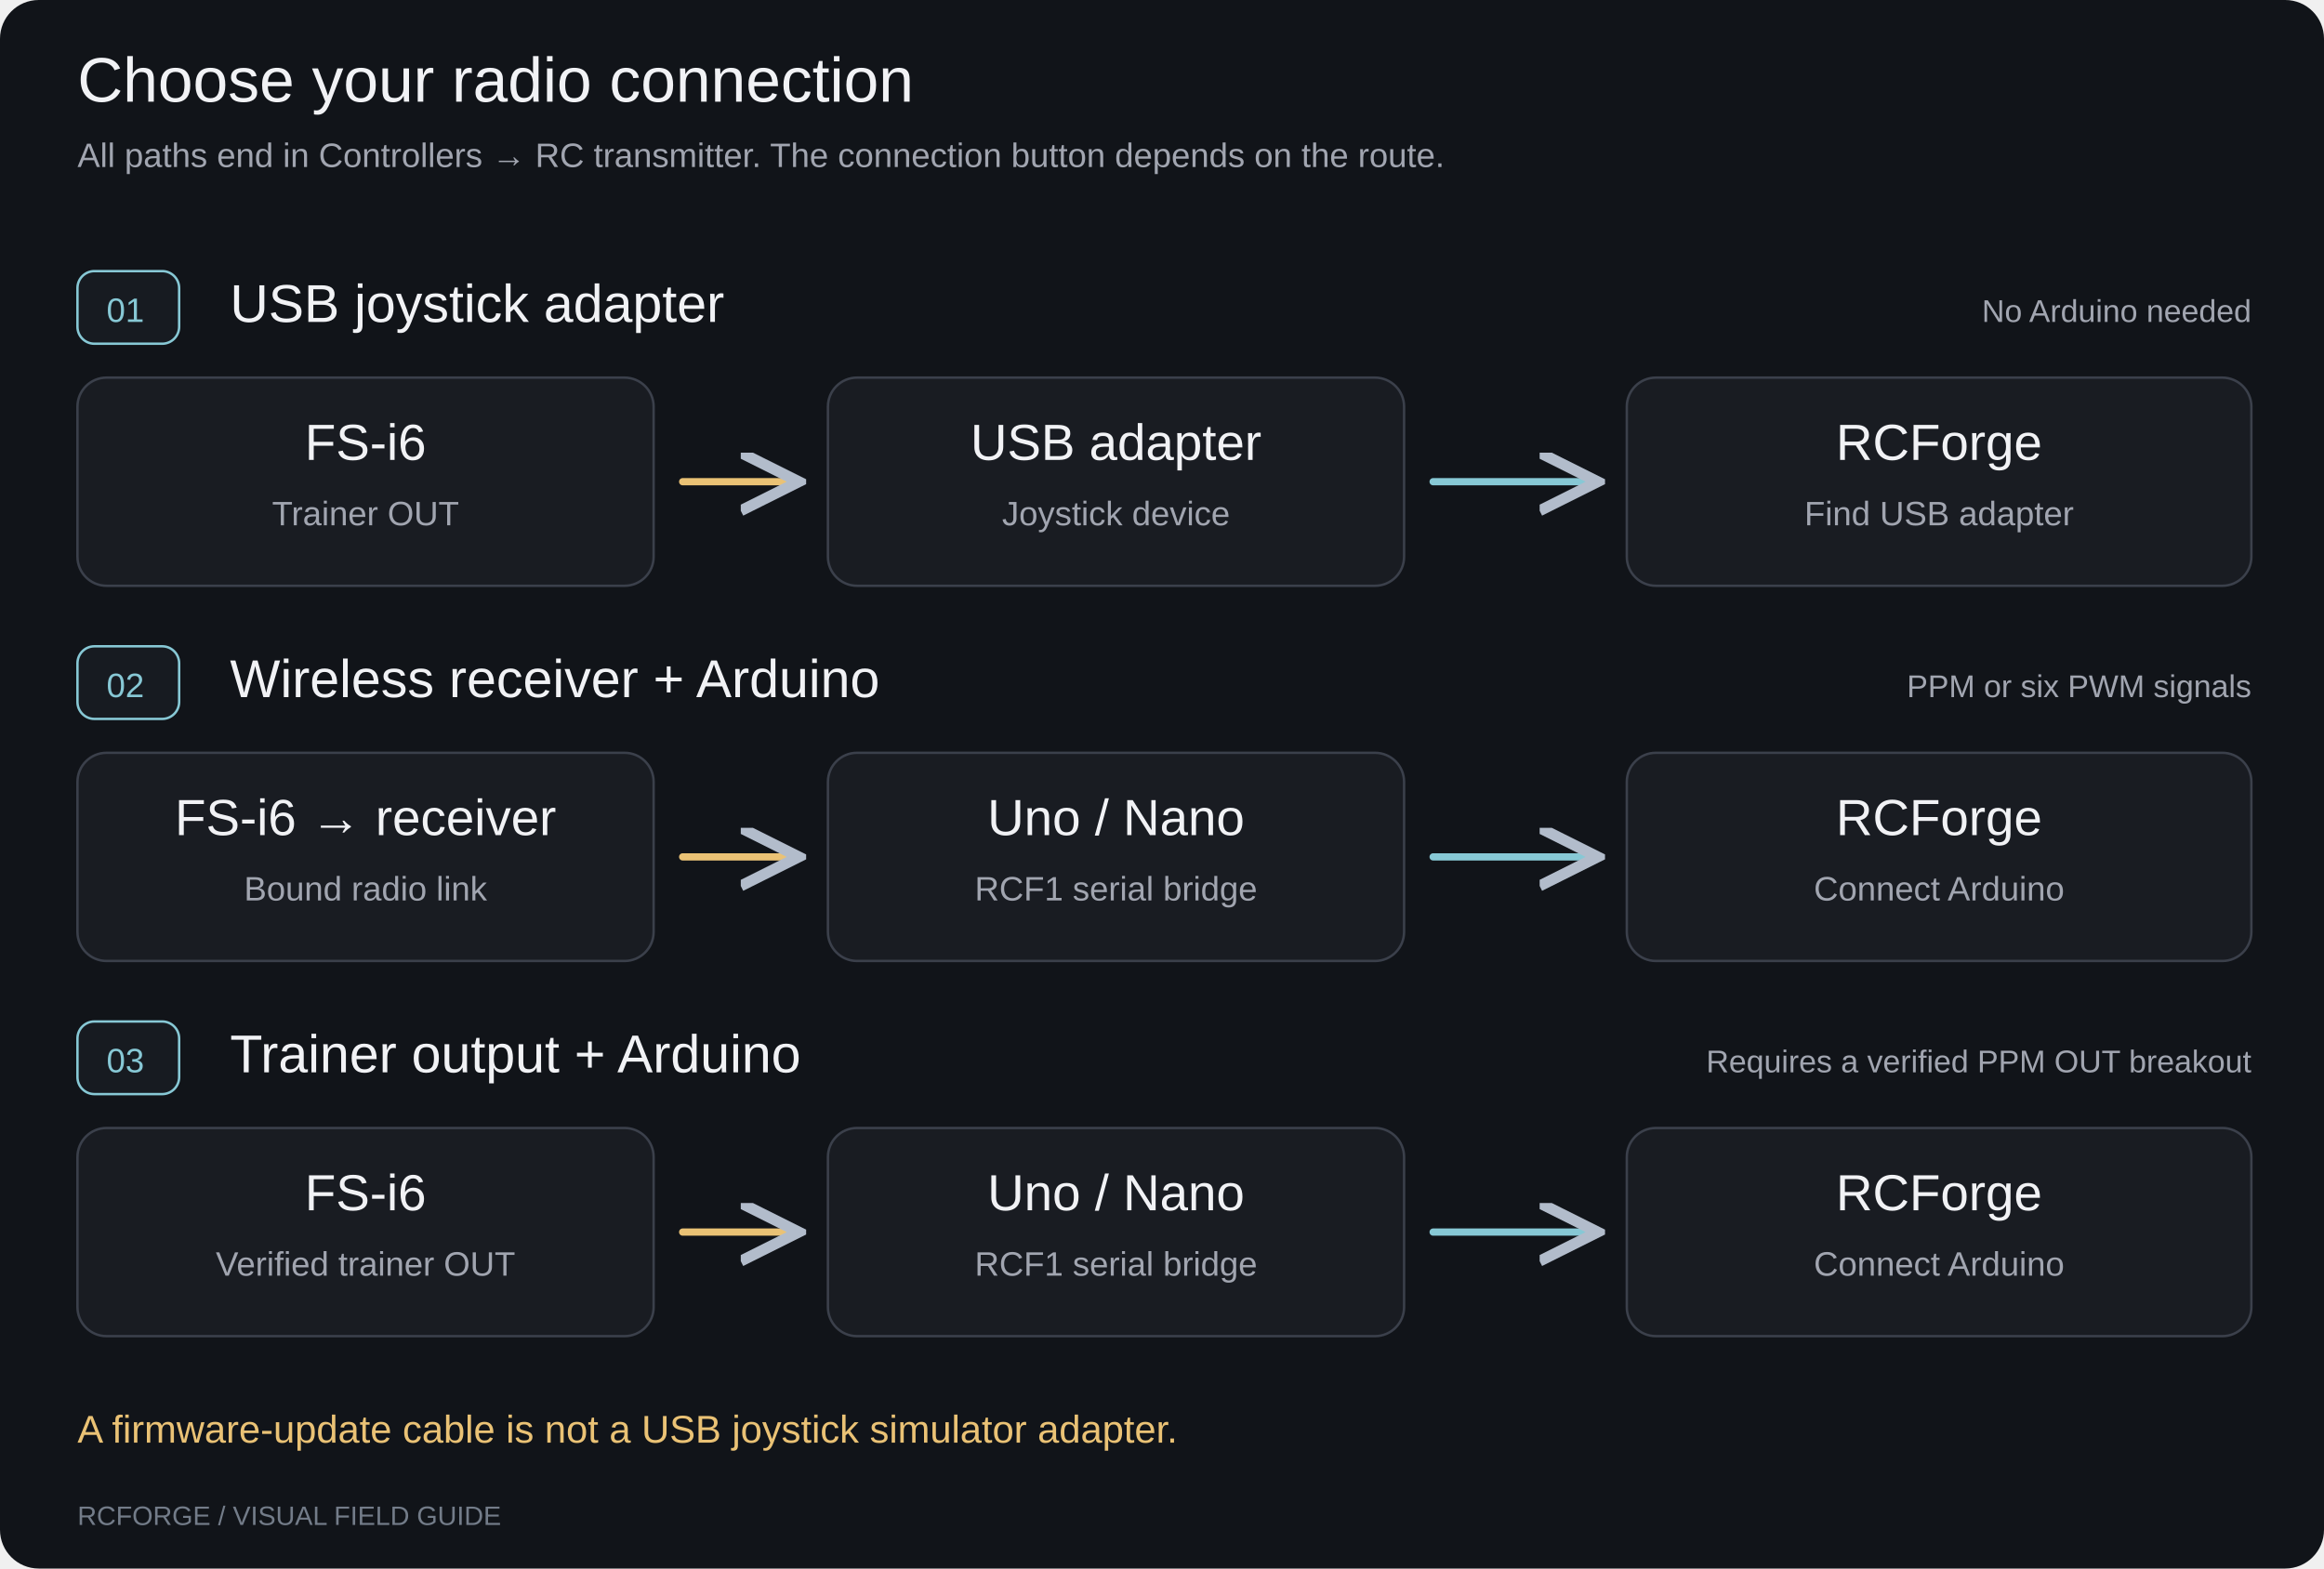
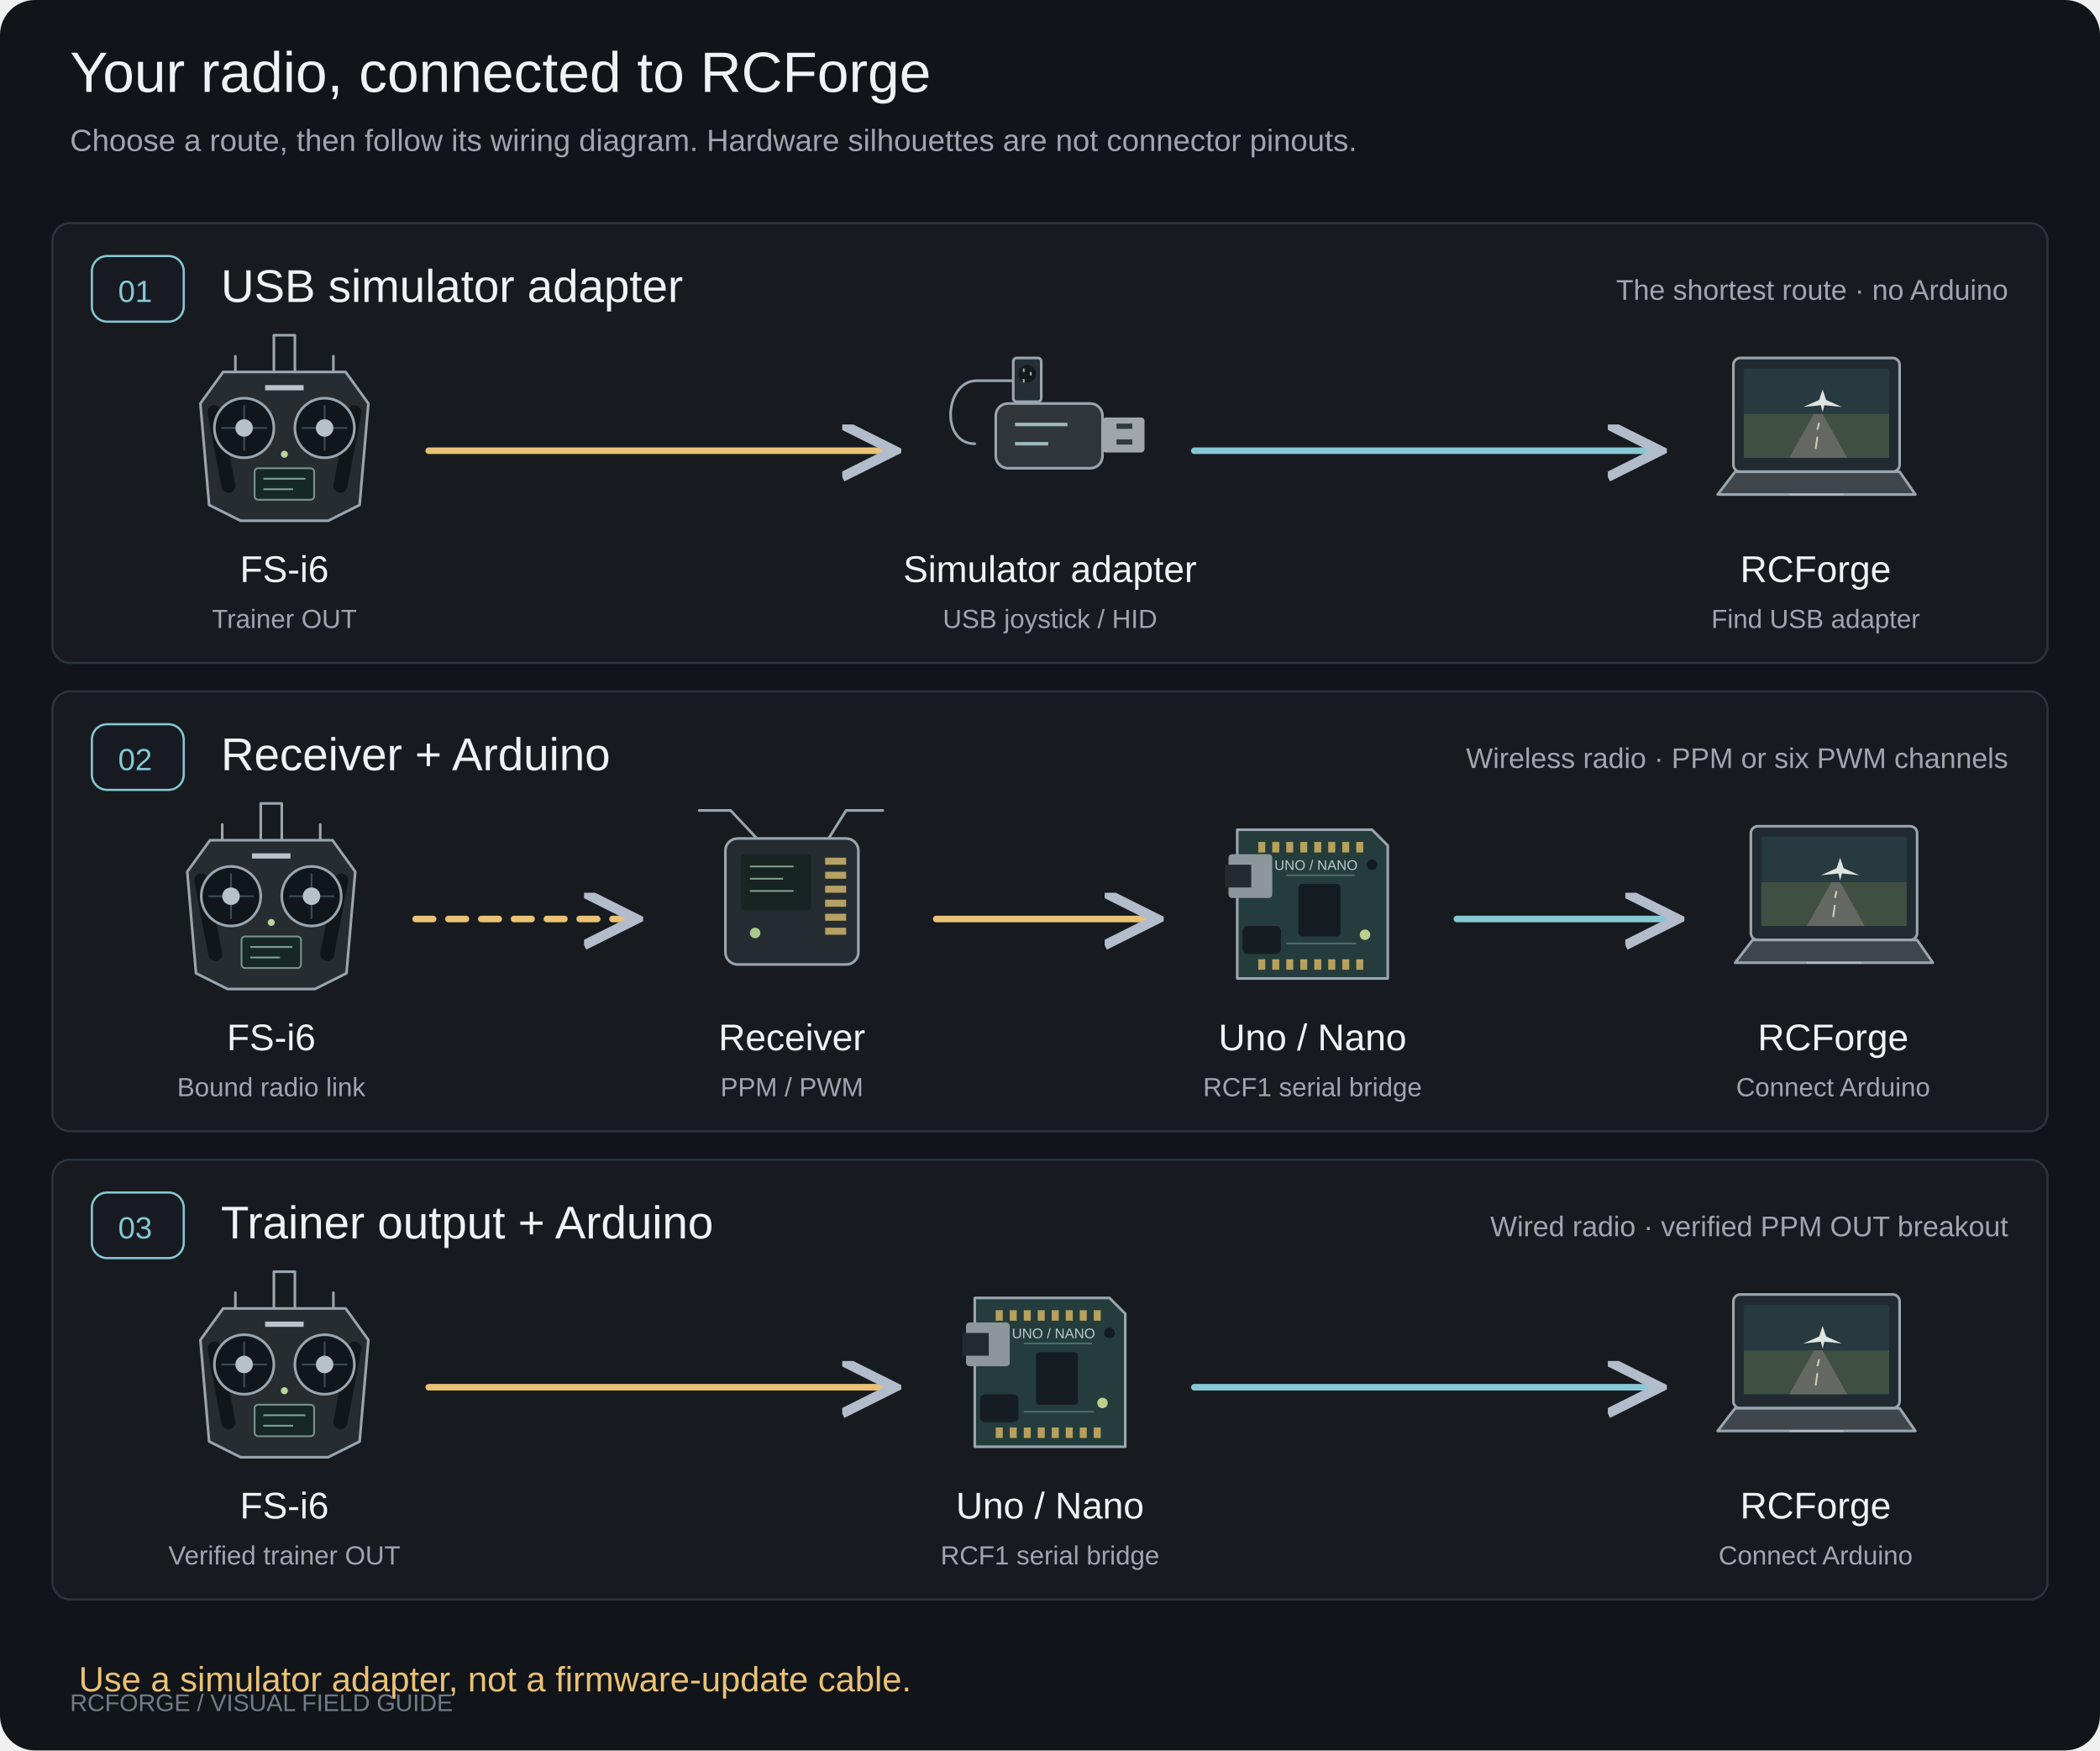
- <svg xmlns="http://www.w3.org/2000/svg" width="960" height="648" viewBox="0 0 960 648" role="img" aria-labelledby="title desc">
+ <svg xmlns="http://www.w3.org/2000/svg" width="960" height="800" viewBox="0 0 960 800" role="img" aria-labelledby="title desc">
  <defs>
    <marker id="arrow" markerWidth="9" markerHeight="9" refX="7" refY="4" orient="auto-start-reverse">
      <path d="M0 0 8 4 0 8" fill="none" stroke="#b2bccb" stroke-width="1.5" />
    </marker>
  </defs>
  <style>text{font-family:Arial,Helvetica,sans-serif}.controller-shell{fill:#30343b;stroke:#9ba0ab;stroke-width:1.2}.controller-well{fill:#11141a;stroke:#555d69;stroke-width:1.2}.controller-thumb{fill:#404754;stroke:#949caa}.thumb-inset{fill:#252b34;stroke:#697181}.controller-grip{fill:#222832;stroke:#48505e}.controller-outline{fill:none;stroke:#adb4bf;stroke-width:3;stroke-linecap:round}.controller-detail,.thumb-center{fill:none;stroke:#929aa8;stroke-width:1}.gimbal-guide{stroke:#69717d;stroke-width:.6}.controller-screen{fill:#141921;stroke:#858c99}.screen-lines{stroke:#82928c;stroke-width:1.5}.device-led{fill:#b5d1a3}.controller-glyph{font-size:9px;fill:#f4f4f6;text-anchor:middle}.controller-channel-label{font-size:7px;fill:#b5bac4;text-anchor:middle}.controller-caption{display:none}.keyboard-body{fill:#101319;stroke:#414956}.keyboard-key rect{fill:#1b2028;stroke:#3b4350}.keyboard-key text{text-anchor:middle}.key-letter{font-size:12px;fill:#7e8795}.key-function{font-size:7.5px;fill:#e4e9f0}.mapped .key-letter{fill:#fff}.mapped.flight rect{fill:#273e49;stroke:#7fa7b9}.mapped.power rect{fill:#4b3e29;stroke:#d1b479}.mapped.session rect{fill:#354336;stroke:#8ab193}.mapped.view rect{fill:#3f364c;stroke:#ac97c6}</style>
-   <rect width="960" height="648" rx="16" fill="#111419" />
-   <text x="32" y="42" font-size="26" fill="#f1f2f5" text-anchor="start">Choose your radio connection</text>
-   <text x="32" y="69" font-size="14" fill="#a1a5b0" text-anchor="start">All paths end in Controllers → RC transmitter. The connection button depends on the route.</text>
-   <rect x="32" y="112" width="42" height="30" rx="7" fill="#171b21" stroke="#87c8d5" />
-   <text x="44" y="133" font-size="14" fill="#87c8d5" text-anchor="start">01</text>
-   <text x="95" y="133" font-size="22" fill="#f1f2f5" text-anchor="start">USB joystick adapter</text>
-   <text x="930" y="133" font-size="13" fill="#a1a5b0" text-anchor="end">No Arduino needed</text>
-   <rect x="32" y="156" width="238" height="86" rx="12" fill="#191c22" stroke="#3b404b" />
-   <text x="151" y="190" font-size="21" fill="#f1f2f5" text-anchor="middle">FS-i6</text>
-   <text x="151" y="217" font-size="14" fill="#a1a5b0" text-anchor="middle">Trainer OUT</text>
-   <path d="M282 199h45" fill="none" stroke="#eac275" stroke-width="3" stroke-linecap="round" stroke-linejoin="round" marker-end="url(#arrow)" />
-   <rect x="342" y="156" width="238" height="86" rx="12" fill="#191c22" stroke="#3b404b" />
-   <text x="461" y="190" font-size="21" fill="#f1f2f5" text-anchor="middle">USB adapter</text>
-   <text x="461" y="217" font-size="14" fill="#a1a5b0" text-anchor="middle">Joystick device</text>
-   <path d="M592 199h65" fill="none" stroke="#87c8d5" stroke-width="3" stroke-linecap="round" stroke-linejoin="round" marker-end="url(#arrow)" />
-   <rect x="672" y="156" width="258" height="86" rx="12" fill="#191c22" stroke="#3b404b" />
-   <text x="801" y="190" font-size="21" fill="#f1f2f5" text-anchor="middle">RCForge</text>
-   <text x="801" y="217" font-size="14" fill="#a1a5b0" text-anchor="middle">Find USB adapter</text>
-   <rect x="32" y="267" width="42" height="30" rx="7" fill="#171b21" stroke="#87c8d5" />
-   <text x="44" y="288" font-size="14" fill="#87c8d5" text-anchor="start">02</text>
-   <text x="95" y="288" font-size="22" fill="#f1f2f5" text-anchor="start">Wireless receiver + Arduino</text>
-   <text x="930" y="288" font-size="13" fill="#a1a5b0" text-anchor="end">PPM or six PWM signals</text>
-   <rect x="32" y="311" width="238" height="86" rx="12" fill="#191c22" stroke="#3b404b" />
-   <text x="151" y="345" font-size="21" fill="#f1f2f5" text-anchor="middle">FS-i6 → receiver</text>
-   <text x="151" y="372" font-size="14" fill="#a1a5b0" text-anchor="middle">Bound radio link</text>
-   <path d="M282 354h45" fill="none" stroke="#eac275" stroke-width="3" stroke-linecap="round" stroke-linejoin="round" marker-end="url(#arrow)" />
-   <rect x="342" y="311" width="238" height="86" rx="12" fill="#191c22" stroke="#3b404b" />
-   <text x="461" y="345" font-size="21" fill="#f1f2f5" text-anchor="middle">Uno / Nano</text>
-   <text x="461" y="372" font-size="14" fill="#a1a5b0" text-anchor="middle">RCF1 serial bridge</text>
-   <path d="M592 354h65" fill="none" stroke="#87c8d5" stroke-width="3" stroke-linecap="round" stroke-linejoin="round" marker-end="url(#arrow)" />
-   <rect x="672" y="311" width="258" height="86" rx="12" fill="#191c22" stroke="#3b404b" />
-   <text x="801" y="345" font-size="21" fill="#f1f2f5" text-anchor="middle">RCForge</text>
-   <text x="801" y="372" font-size="14" fill="#a1a5b0" text-anchor="middle">Connect Arduino</text>
-   <rect x="32" y="422" width="42" height="30" rx="7" fill="#171b21" stroke="#87c8d5" />
-   <text x="44" y="443" font-size="14" fill="#87c8d5" text-anchor="start">03</text>
-   <text x="95" y="443" font-size="22" fill="#f1f2f5" text-anchor="start">Trainer output + Arduino</text>
-   <text x="930" y="443" font-size="13" fill="#a1a5b0" text-anchor="end">Requires a verified PPM OUT breakout</text>
-   <rect x="32" y="466" width="238" height="86" rx="12" fill="#191c22" stroke="#3b404b" />
-   <text x="151" y="500" font-size="21" fill="#f1f2f5" text-anchor="middle">FS-i6</text>
-   <text x="151" y="527" font-size="14" fill="#a1a5b0" text-anchor="middle">Verified trainer OUT</text>
-   <path d="M282 509h45" fill="none" stroke="#eac275" stroke-width="3" stroke-linecap="round" stroke-linejoin="round" marker-end="url(#arrow)" />
-   <rect x="342" y="466" width="238" height="86" rx="12" fill="#191c22" stroke="#3b404b" />
-   <text x="461" y="500" font-size="21" fill="#f1f2f5" text-anchor="middle">Uno / Nano</text>
-   <text x="461" y="527" font-size="14" fill="#a1a5b0" text-anchor="middle">RCF1 serial bridge</text>
-   <path d="M592 509h65" fill="none" stroke="#87c8d5" stroke-width="3" stroke-linecap="round" stroke-linejoin="round" marker-end="url(#arrow)" />
-   <rect x="672" y="466" width="258" height="86" rx="12" fill="#191c22" stroke="#3b404b" />
-   <text x="801" y="500" font-size="21" fill="#f1f2f5" text-anchor="middle">RCForge</text>
-   <text x="801" y="527" font-size="14" fill="#a1a5b0" text-anchor="middle">Connect Arduino</text>
-   <text x="32" y="596" font-size="16" fill="#eac275" text-anchor="start">A firmware-update cable is not a USB joystick simulator adapter.</text>
-   <text x="32" y="630" font-size="11" fill="#737c89" text-anchor="start">RCFORGE  /  VISUAL FIELD GUIDE</text>
+   <rect width="960" height="800" rx="16" fill="#111419" />
+   <text x="32" y="42" font-size="26" fill="#f1f2f5" text-anchor="start">Your radio, connected to RCForge</text>
+   <text x="32" y="69" font-size="14" fill="#a1a5b0" text-anchor="start">Choose a route, then follow its wiring diagram. Hardware silhouettes are not connector pinouts.</text>
+   <rect x="24" y="102" width="912" height="201" rx="8" fill="#171b20" stroke="#2c343c" />
+   <rect x="42" y="117" width="42" height="30" rx="7" fill="#171b21" stroke="#87c8d5" />
+   <text x="54" y="138" font-size="14" fill="#87c8d5" text-anchor="start">01</text>
+   <text x="101" y="138" font-size="21" fill="#f1f2f5" text-anchor="start">USB simulator adapter</text>
+   <text x="918" y="137" font-size="13" fill="#a1a5b0" text-anchor="end">The shortest route · no Arduino</text>
+   <g transform="translate(82 150) scale(0.8)">
+     <path d="M54 24V4h12v20M32 26V16M88 26V16" fill="none" stroke="#9aa6af" stroke-width="1.5" stroke-linecap="round" stroke-linejoin="round" />
+     <path d="M25 25h70l13 18-5 58-18 9H35l-18-9-5-58Z" fill="#272c31" stroke="#9aa6af" stroke-width="1.5" stroke-linecap="round" stroke-linejoin="round" />
+     <path d="M20 48 28 90M100 48l-8 42" stroke="#11161a" stroke-width="8" stroke-linecap="round" />
+     <rect x="43" y="80" width="34" height="18" rx="2" fill="#172725" stroke="#789489" />
+     <path d="M48 86h24m-24 6h17" stroke="#7da497" />
+     <circle cx="37" cy="57" r="17" fill="#10171c" stroke="#9aa6af" stroke-width="1.5" stroke-linecap="round" stroke-linejoin="round" />
+     <path d="M24 57h26m-13-13v26" stroke="#3d4c56" />
+     <circle cx="37" cy="57" r="5" fill="#b7c2c8" />
+     <circle cx="83" cy="57" r="17" fill="#10171c" stroke="#9aa6af" stroke-width="1.5" stroke-linecap="round" stroke-linejoin="round" />
+     <path d="M70 57h26m-13-13v26" stroke="#3d4c56" />
+     <circle cx="83" cy="57" r="5" fill="#b7c2c8" />
+     <path d="M49 34h22" stroke="#bcc3c8" stroke-width="3" />
+     <circle cx="60" cy="72" r="2" fill="#bad49a" />
+   </g>
+   <text x="130" y="266" font-size="17" fill="#f1f2f5" text-anchor="middle">FS-i6</text>
+   <text x="130" y="287" font-size="12" fill="#a1a5b0" text-anchor="middle">Trainer OUT</text>
+   <path d="M196 206h210" fill="none" stroke="#eac275" stroke-width="3" stroke-linecap="round" stroke-linejoin="round" marker-end="url(#arrow)" />
+   <g transform="translate(432 150) scale(0.8)">
+     <path d="M17 66C-3 66 0 30 18 30h21M84 66h24" fill="none" stroke="#9aa6af" stroke-width="1.5" stroke-linecap="round" stroke-linejoin="round" />
+     <rect x="29" y="43" width="61" height="37" rx="7" fill="#30353a" stroke="#9aa6af" stroke-width="1.5" stroke-linecap="round" stroke-linejoin="round" />
+     <rect x="39" y="17" width="16" height="25" rx="2" fill="#252e36" stroke="#9aa6af" stroke-width="1.5" stroke-linecap="round" stroke-linejoin="round" />
+     <circle cx="47" cy="26" r="5" fill="#131a1f" />
+     <path d="M45 23v2m4 0v2m-4 2v2" stroke="#afaf9d" />
+     <rect x="90" y="51" width="24" height="20" rx="2" fill="#9fa7aa" />
+     <path d="M98 56h9m-9 9h9" stroke="#30393d" stroke-width="3" />
+     <path d="M40 55h30m-30 11h19" stroke="#9bb8b7" stroke-width="2" />
+   </g>
+   <text x="480" y="266" font-size="17" fill="#f1f2f5" text-anchor="middle">Simulator adapter</text>
+   <text x="480" y="287" font-size="12" fill="#a1a5b0" text-anchor="middle">USB joystick / HID</text>
+   <path d="M546 206h210" fill="none" stroke="#87c8d5" stroke-width="3" stroke-linecap="round" stroke-linejoin="round" marker-end="url(#arrow)" />
+   <g transform="translate(782 150) scale(0.8)">
+     <rect x="13" y="17" width="95" height="65" rx="4" fill="#222a31" stroke="#9aa6af" stroke-width="1.5" stroke-linecap="round" stroke-linejoin="round" />
+     <rect x="19" y="23" width="83" height="51" rx="1" fill="#263a40" />
+     <path d="M19 49h83v25H19Z" fill="#3f5042" />
+     <path d="m45 74 14-25h5l14 25" fill="#656763" />
+     <path d="m60 69 1-7m0-4 1-4" stroke="#d2cdb3" />
+     <path d="m64 35 2 6 9 4-10-1-1 4-1-4-10 1 9-4Z" fill="#e0e4df" />
+     <path d="M14 82 4 95h113l-9-13Z" fill="#3e464b" stroke="#9aa6af" stroke-width="1.5" stroke-linecap="round" stroke-linejoin="round" />
+     <path d="M45 95h31" stroke="#b4bec2" />
+   </g>
+   <text x="830" y="266" font-size="17" fill="#f1f2f5" text-anchor="middle">RCForge</text>
+   <text x="830" y="287" font-size="12" fill="#a1a5b0" text-anchor="middle">Find USB adapter</text>
+   <rect x="24" y="316" width="912" height="201" rx="8" fill="#171b20" stroke="#2c343c" />
+   <rect x="42" y="331" width="42" height="30" rx="7" fill="#171b21" stroke="#87c8d5" />
+   <text x="54" y="352" font-size="14" fill="#87c8d5" text-anchor="start">02</text>
+   <text x="101" y="352" font-size="21" fill="#f1f2f5" text-anchor="start">Receiver + Arduino</text>
+   <text x="918" y="351" font-size="13" fill="#a1a5b0" text-anchor="end">Wireless radio · PPM or six PWM channels</text>
+   <g transform="translate(76 364) scale(0.8)">
+     <path d="M54 24V4h12v20M32 26V16M88 26V16" fill="none" stroke="#9aa6af" stroke-width="1.5" stroke-linecap="round" stroke-linejoin="round" />
+     <path d="M25 25h70l13 18-5 58-18 9H35l-18-9-5-58Z" fill="#272c31" stroke="#9aa6af" stroke-width="1.5" stroke-linecap="round" stroke-linejoin="round" />
+     <path d="M20 48 28 90M100 48l-8 42" stroke="#11161a" stroke-width="8" stroke-linecap="round" />
+     <rect x="43" y="80" width="34" height="18" rx="2" fill="#172725" stroke="#789489" />
+     <path d="M48 86h24m-24 6h17" stroke="#7da497" />
+     <circle cx="37" cy="57" r="17" fill="#10171c" stroke="#9aa6af" stroke-width="1.5" stroke-linecap="round" stroke-linejoin="round" />
+     <path d="M24 57h26m-13-13v26" stroke="#3d4c56" />
+     <circle cx="37" cy="57" r="5" fill="#b7c2c8" />
+     <circle cx="83" cy="57" r="17" fill="#10171c" stroke="#9aa6af" stroke-width="1.5" stroke-linecap="round" stroke-linejoin="round" />
+     <path d="M70 57h26m-13-13v26" stroke="#3d4c56" />
+     <circle cx="83" cy="57" r="5" fill="#b7c2c8" />
+     <path d="M49 34h22" stroke="#bcc3c8" stroke-width="3" />
+     <circle cx="60" cy="72" r="2" fill="#bad49a" />
+   </g>
+   <text x="124" y="480" font-size="17" fill="#f1f2f5" text-anchor="middle">FS-i6</text>
+   <text x="124" y="501" font-size="12" fill="#a1a5b0" text-anchor="middle">Bound radio link</text>
+   <path d="M190 420h98" fill="none" stroke="#eac275" stroke-width="3" stroke-linecap="round" stroke-linejoin="round" marker-end="url(#arrow)" stroke-dasharray="8 7" />
+   <g transform="translate(314 364) scale(0.8)">
+     <path d="M40 24 25 8 7 8m74 16L91 8h21" fill="none" stroke="#9aa6af" stroke-width="1.5" stroke-linecap="round" stroke-linejoin="round" />
+     <rect x="22" y="24" width="76" height="72" rx="7" fill="#252c31" stroke="#9aa6af" stroke-width="1.5" stroke-linecap="round" stroke-linejoin="round" />
+     <rect x="31" y="33" width="40" height="32" rx="2" fill="#182421" />
+     <path d="M36 40h25m-25 7h19m-19 7h25" stroke="#829e8e" />
+     <circle cx="39" cy="78" r="3" fill="#a9c991" />
+     <rect x="79" y="35" width="12" height="4" fill="#b6a164" />
+     <rect x="79" y="43" width="12" height="4" fill="#b6a164" />
+     <rect x="79" y="51" width="12" height="4" fill="#b6a164" />
+     <rect x="79" y="59" width="12" height="4" fill="#b6a164" />
+     <rect x="79" y="67" width="12" height="4" fill="#b6a164" />
+     <rect x="79" y="75" width="12" height="4" fill="#b6a164" />
+   </g>
+   <text x="362" y="480" font-size="17" fill="#f1f2f5" text-anchor="middle">Receiver</text>
+   <text x="362" y="501" font-size="12" fill="#a1a5b0" text-anchor="middle">PPM / PWM</text>
+   <path d="M428 420h98" fill="none" stroke="#eac275" stroke-width="3" stroke-linecap="round" stroke-linejoin="round" marker-end="url(#arrow)" />
+   <g transform="translate(552 364) scale(0.8)">
+     <path d="M17 19h77l9 9v76H17Z" fill="#243c3c" stroke="#9aa6af" stroke-width="1.5" stroke-linecap="round" stroke-linejoin="round" />
+     <rect x="12" y="33" width="25" height="25" rx="2" fill="#8c969b" />
+     <rect x="10" y="39" width="15" height="13" fill="#222a30" />
+     <rect x="20" y="74" width="22" height="16" rx="3" fill="#161d21" />
+     <rect x="52" y="50" width="24" height="30" rx="2" fill="#151c20" />
+     <rect x="29" y="26" width="4" height="6" fill="#b8a15c" />
+     <rect x="29" y="93" width="4" height="6" fill="#b8a15c" />
+     <rect x="37" y="26" width="4" height="6" fill="#b8a15c" />
+     <rect x="37" y="93" width="4" height="6" fill="#b8a15c" />
+     <rect x="45" y="26" width="4" height="6" fill="#b8a15c" />
+     <rect x="45" y="93" width="4" height="6" fill="#b8a15c" />
+     <rect x="53" y="26" width="4" height="6" fill="#b8a15c" />
+     <rect x="53" y="93" width="4" height="6" fill="#b8a15c" />
+     <rect x="61" y="26" width="4" height="6" fill="#b8a15c" />
+     <rect x="61" y="93" width="4" height="6" fill="#b8a15c" />
+     <rect x="69" y="26" width="4" height="6" fill="#b8a15c" />
+     <rect x="69" y="93" width="4" height="6" fill="#b8a15c" />
+     <rect x="77" y="26" width="4" height="6" fill="#b8a15c" />
+     <rect x="77" y="93" width="4" height="6" fill="#b8a15c" />
+     <rect x="85" y="26" width="4" height="6" fill="#b8a15c" />
+     <rect x="85" y="93" width="4" height="6" fill="#b8a15c" />
+     <circle cx="90" cy="79" r="3" fill="#bdcf8a" />
+     <path d="M45 45h39M45 84h40" stroke="#477063" />
+     <circle cx="94" cy="39" r="3" fill="#121b20" />
+     <text x="62" y="42" fill="#baccc8" text-anchor="middle" font-size="8">UNO / NANO</text>
+   </g>
+   <text x="600" y="480" font-size="17" fill="#f1f2f5" text-anchor="middle">Uno / Nano</text>
+   <text x="600" y="501" font-size="12" fill="#a1a5b0" text-anchor="middle">RCF1 serial bridge</text>
+   <path d="M666 420h98" fill="none" stroke="#87c8d5" stroke-width="3" stroke-linecap="round" stroke-linejoin="round" marker-end="url(#arrow)" />
+   <g transform="translate(790 364) scale(0.8)">
+     <rect x="13" y="17" width="95" height="65" rx="4" fill="#222a31" stroke="#9aa6af" stroke-width="1.5" stroke-linecap="round" stroke-linejoin="round" />
+     <rect x="19" y="23" width="83" height="51" rx="1" fill="#263a40" />
+     <path d="M19 49h83v25H19Z" fill="#3f5042" />
+     <path d="m45 74 14-25h5l14 25" fill="#656763" />
+     <path d="m60 69 1-7m0-4 1-4" stroke="#d2cdb3" />
+     <path d="m64 35 2 6 9 4-10-1-1 4-1-4-10 1 9-4Z" fill="#e0e4df" />
+     <path d="M14 82 4 95h113l-9-13Z" fill="#3e464b" stroke="#9aa6af" stroke-width="1.5" stroke-linecap="round" stroke-linejoin="round" />
+     <path d="M45 95h31" stroke="#b4bec2" />
+   </g>
+   <text x="838" y="480" font-size="17" fill="#f1f2f5" text-anchor="middle">RCForge</text>
+   <text x="838" y="501" font-size="12" fill="#a1a5b0" text-anchor="middle">Connect Arduino</text>
+   <rect x="24" y="530" width="912" height="201" rx="8" fill="#171b20" stroke="#2c343c" />
+   <rect x="42" y="545" width="42" height="30" rx="7" fill="#171b21" stroke="#87c8d5" />
+   <text x="54" y="566" font-size="14" fill="#87c8d5" text-anchor="start">03</text>
+   <text x="101" y="566" font-size="21" fill="#f1f2f5" text-anchor="start">Trainer output + Arduino</text>
+   <text x="918" y="565" font-size="13" fill="#a1a5b0" text-anchor="end">Wired radio · verified PPM OUT breakout</text>
+   <g transform="translate(82 578) scale(0.8)">
+     <path d="M54 24V4h12v20M32 26V16M88 26V16" fill="none" stroke="#9aa6af" stroke-width="1.5" stroke-linecap="round" stroke-linejoin="round" />
+     <path d="M25 25h70l13 18-5 58-18 9H35l-18-9-5-58Z" fill="#272c31" stroke="#9aa6af" stroke-width="1.5" stroke-linecap="round" stroke-linejoin="round" />
+     <path d="M20 48 28 90M100 48l-8 42" stroke="#11161a" stroke-width="8" stroke-linecap="round" />
+     <rect x="43" y="80" width="34" height="18" rx="2" fill="#172725" stroke="#789489" />
+     <path d="M48 86h24m-24 6h17" stroke="#7da497" />
+     <circle cx="37" cy="57" r="17" fill="#10171c" stroke="#9aa6af" stroke-width="1.5" stroke-linecap="round" stroke-linejoin="round" />
+     <path d="M24 57h26m-13-13v26" stroke="#3d4c56" />
+     <circle cx="37" cy="57" r="5" fill="#b7c2c8" />
+     <circle cx="83" cy="57" r="17" fill="#10171c" stroke="#9aa6af" stroke-width="1.5" stroke-linecap="round" stroke-linejoin="round" />
+     <path d="M70 57h26m-13-13v26" stroke="#3d4c56" />
+     <circle cx="83" cy="57" r="5" fill="#b7c2c8" />
+     <path d="M49 34h22" stroke="#bcc3c8" stroke-width="3" />
+     <circle cx="60" cy="72" r="2" fill="#bad49a" />
+   </g>
+   <text x="130" y="694" font-size="17" fill="#f1f2f5" text-anchor="middle">FS-i6</text>
+   <text x="130" y="715" font-size="12" fill="#a1a5b0" text-anchor="middle">Verified trainer OUT</text>
+   <path d="M196 634h210" fill="none" stroke="#eac275" stroke-width="3" stroke-linecap="round" stroke-linejoin="round" marker-end="url(#arrow)" />
+   <g transform="translate(432 578) scale(0.8)">
+     <path d="M17 19h77l9 9v76H17Z" fill="#243c3c" stroke="#9aa6af" stroke-width="1.5" stroke-linecap="round" stroke-linejoin="round" />
+     <rect x="12" y="33" width="25" height="25" rx="2" fill="#8c969b" />
+     <rect x="10" y="39" width="15" height="13" fill="#222a30" />
+     <rect x="20" y="74" width="22" height="16" rx="3" fill="#161d21" />
+     <rect x="52" y="50" width="24" height="30" rx="2" fill="#151c20" />
+     <rect x="29" y="26" width="4" height="6" fill="#b8a15c" />
+     <rect x="29" y="93" width="4" height="6" fill="#b8a15c" />
+     <rect x="37" y="26" width="4" height="6" fill="#b8a15c" />
+     <rect x="37" y="93" width="4" height="6" fill="#b8a15c" />
+     <rect x="45" y="26" width="4" height="6" fill="#b8a15c" />
+     <rect x="45" y="93" width="4" height="6" fill="#b8a15c" />
+     <rect x="53" y="26" width="4" height="6" fill="#b8a15c" />
+     <rect x="53" y="93" width="4" height="6" fill="#b8a15c" />
+     <rect x="61" y="26" width="4" height="6" fill="#b8a15c" />
+     <rect x="61" y="93" width="4" height="6" fill="#b8a15c" />
+     <rect x="69" y="26" width="4" height="6" fill="#b8a15c" />
+     <rect x="69" y="93" width="4" height="6" fill="#b8a15c" />
+     <rect x="77" y="26" width="4" height="6" fill="#b8a15c" />
+     <rect x="77" y="93" width="4" height="6" fill="#b8a15c" />
+     <rect x="85" y="26" width="4" height="6" fill="#b8a15c" />
+     <rect x="85" y="93" width="4" height="6" fill="#b8a15c" />
+     <circle cx="90" cy="79" r="3" fill="#bdcf8a" />
+     <path d="M45 45h39M45 84h40" stroke="#477063" />
+     <circle cx="94" cy="39" r="3" fill="#121b20" />
+     <text x="62" y="42" fill="#baccc8" text-anchor="middle" font-size="8">UNO / NANO</text>
+   </g>
+   <text x="480" y="694" font-size="17" fill="#f1f2f5" text-anchor="middle">Uno / Nano</text>
+   <text x="480" y="715" font-size="12" fill="#a1a5b0" text-anchor="middle">RCF1 serial bridge</text>
+   <path d="M546 634h210" fill="none" stroke="#87c8d5" stroke-width="3" stroke-linecap="round" stroke-linejoin="round" marker-end="url(#arrow)" />
+   <g transform="translate(782 578) scale(0.8)">
+     <rect x="13" y="17" width="95" height="65" rx="4" fill="#222a31" stroke="#9aa6af" stroke-width="1.5" stroke-linecap="round" stroke-linejoin="round" />
+     <rect x="19" y="23" width="83" height="51" rx="1" fill="#263a40" />
+     <path d="M19 49h83v25H19Z" fill="#3f5042" />
+     <path d="m45 74 14-25h5l14 25" fill="#656763" />
+     <path d="m60 69 1-7m0-4 1-4" stroke="#d2cdb3" />
+     <path d="m64 35 2 6 9 4-10-1-1 4-1-4-10 1 9-4Z" fill="#e0e4df" />
+     <path d="M14 82 4 95h113l-9-13Z" fill="#3e464b" stroke="#9aa6af" stroke-width="1.5" stroke-linecap="round" stroke-linejoin="round" />
+     <path d="M45 95h31" stroke="#b4bec2" />
+   </g>
+   <text x="830" y="694" font-size="17" fill="#f1f2f5" text-anchor="middle">RCForge</text>
+   <text x="830" y="715" font-size="12" fill="#a1a5b0" text-anchor="middle">Connect Arduino</text>
+   <text x="36" y="773" font-size="16" fill="#eac275" text-anchor="start">Use a simulator adapter, not a firmware-update cable.</text>
+   <text x="32" y="782" font-size="11" fill="#737c89" text-anchor="start">RCFORGE  /  VISUAL FIELD GUIDE</text>
</svg>
